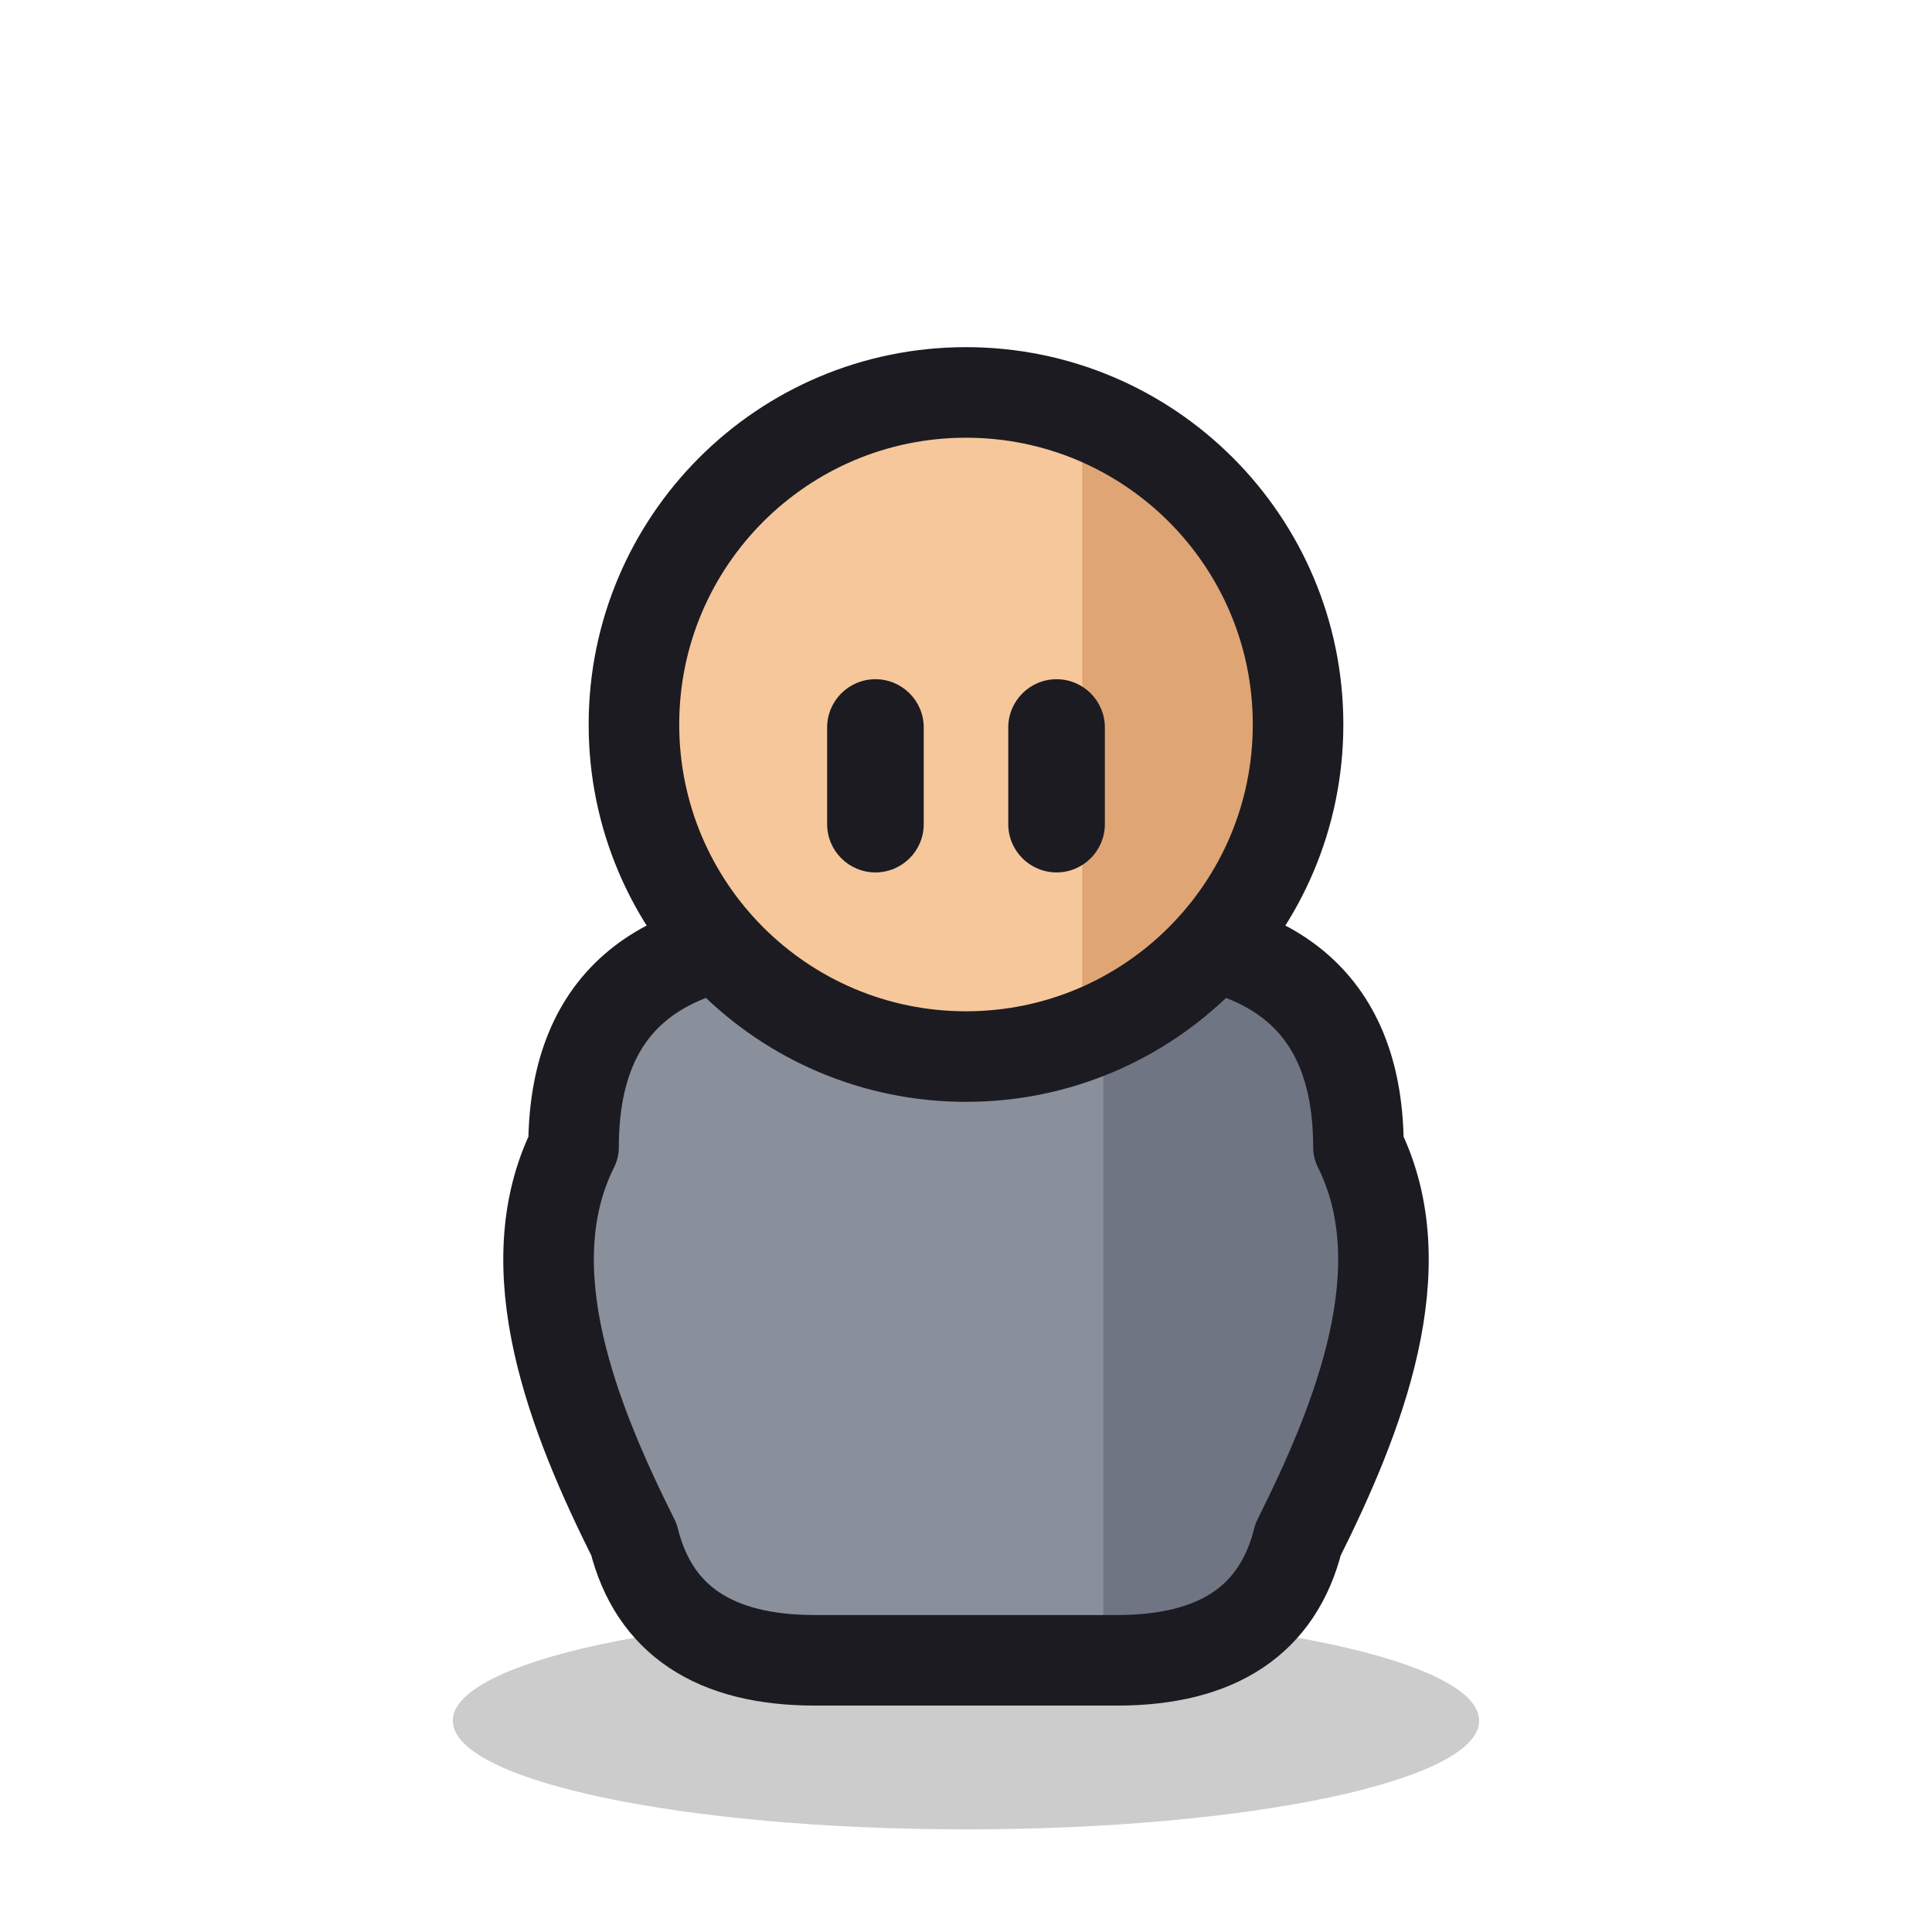
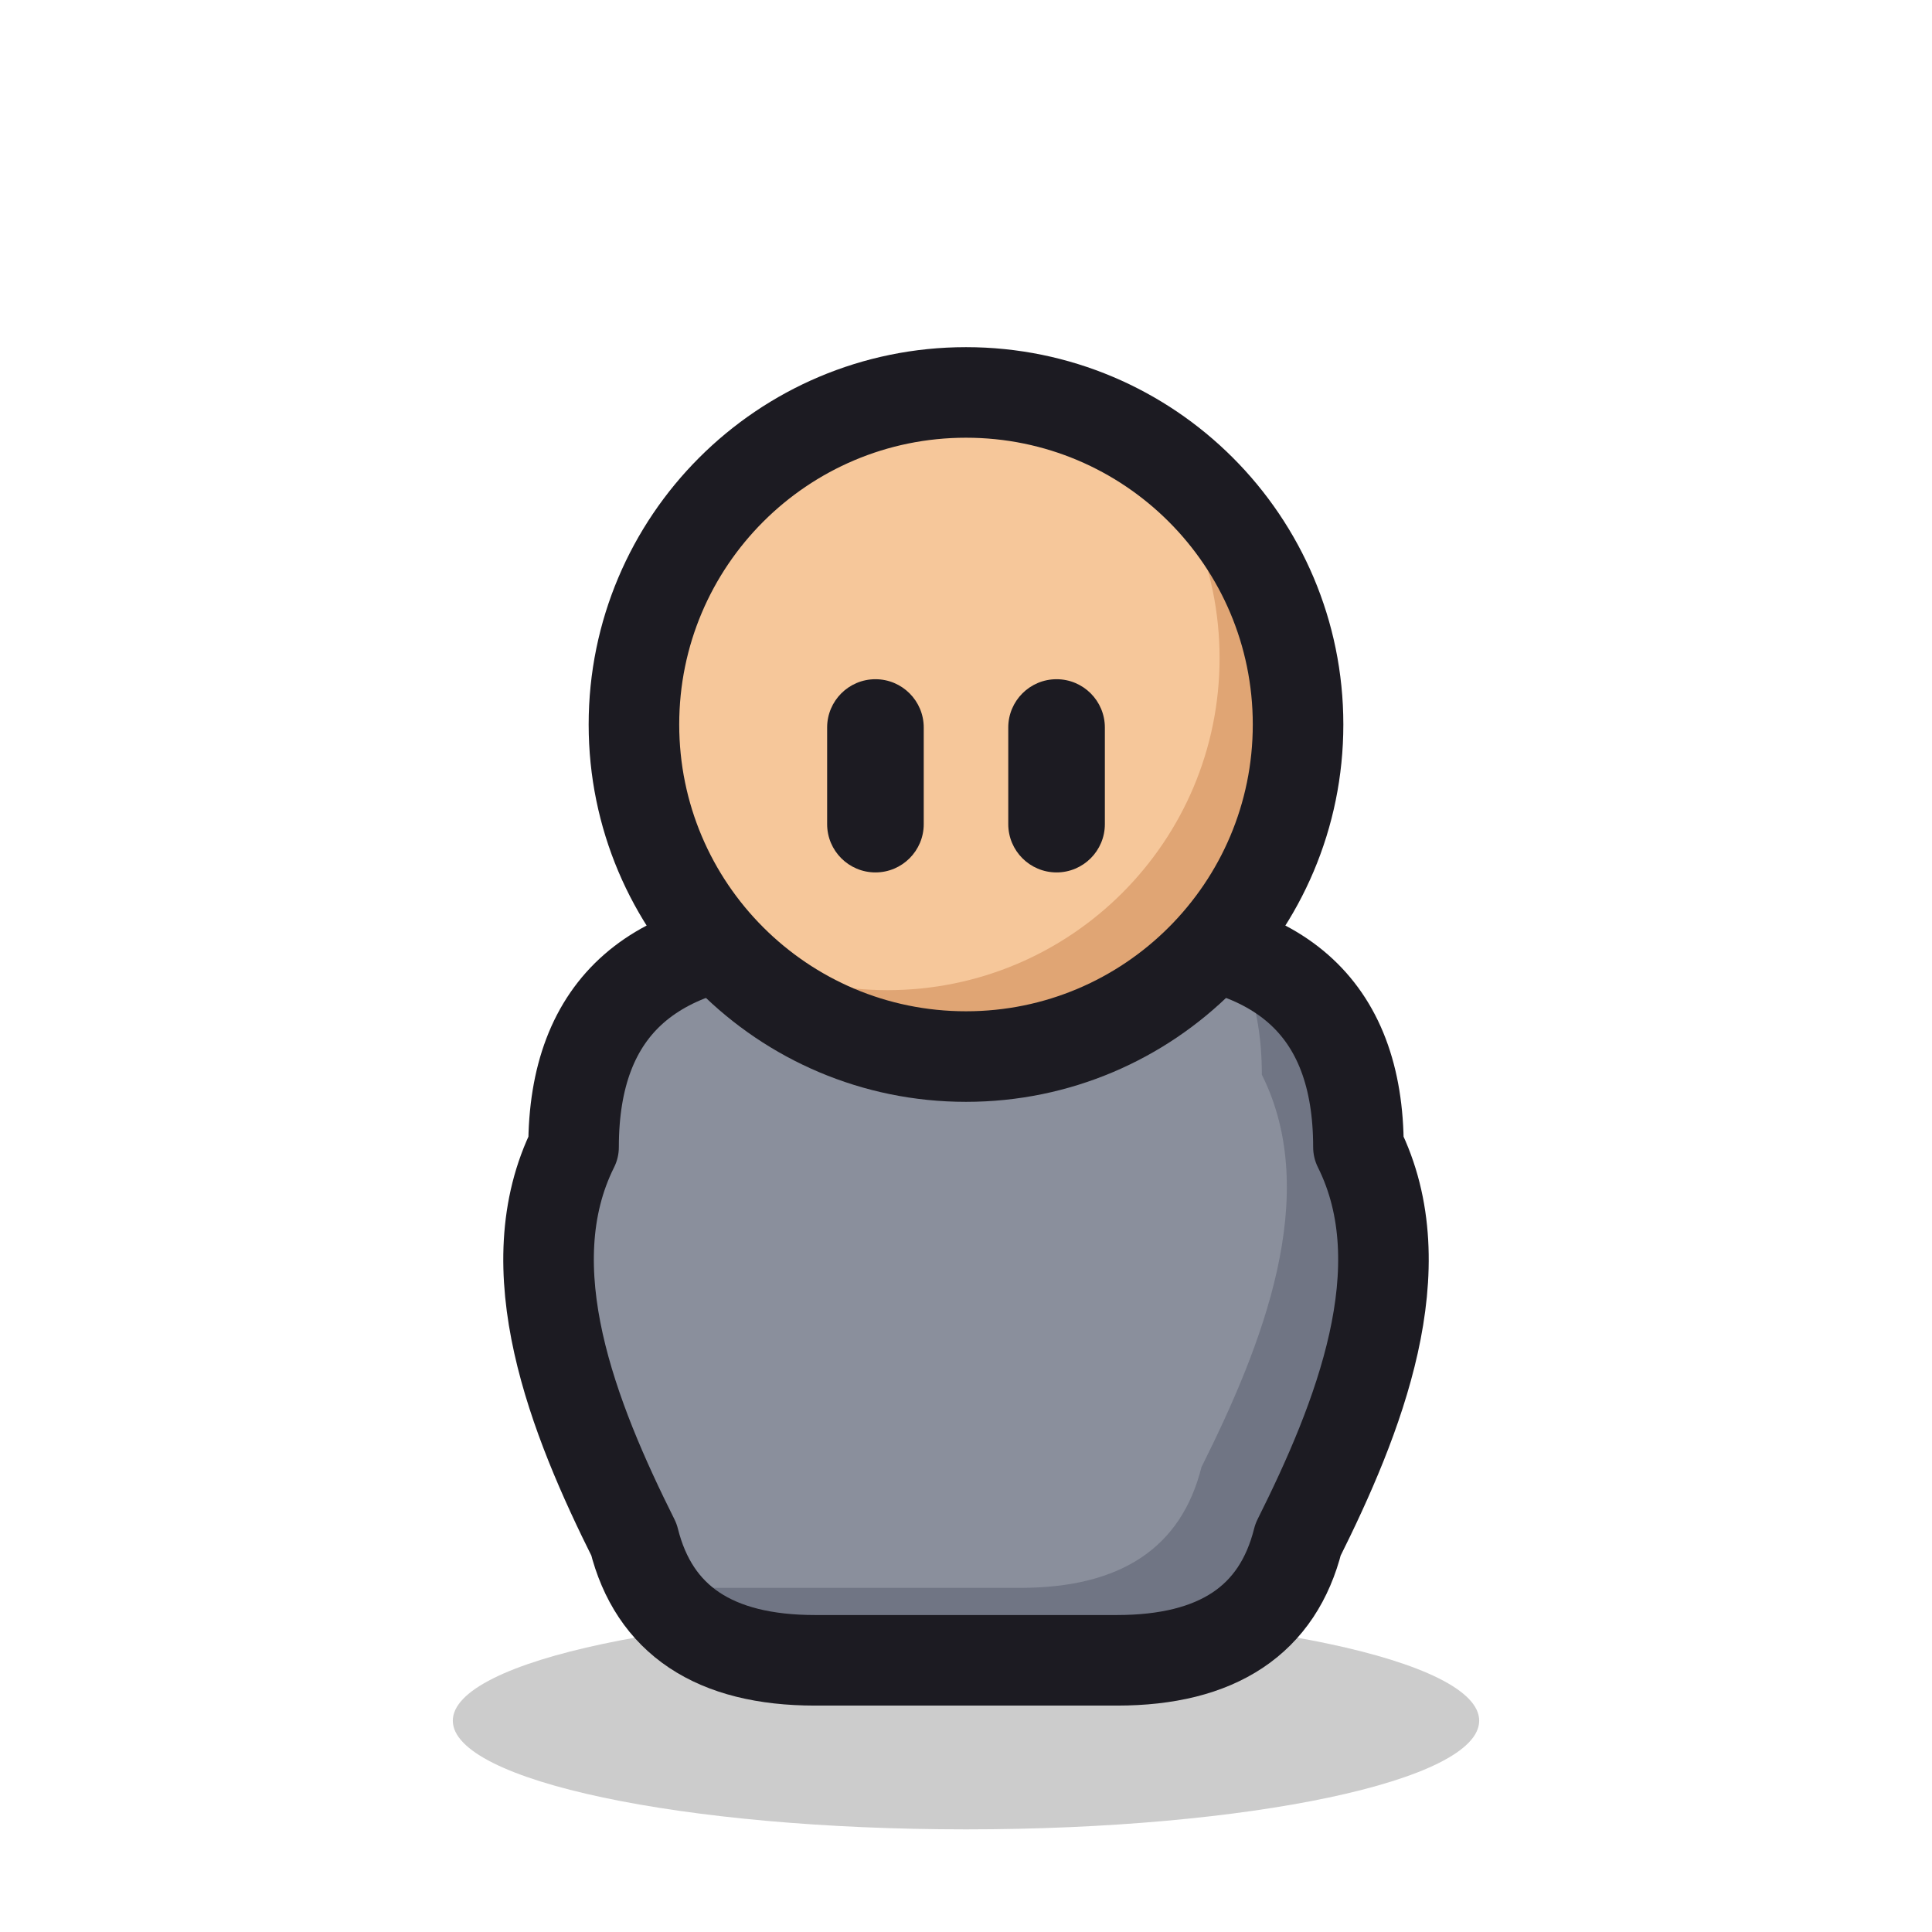
<svg xmlns="http://www.w3.org/2000/svg" width="64" height="64" viewBox="0 0 64 64">
  <g id="shadow">
    <ellipse cx="32" cy="57" rx="17.0" ry="3.6" fill="#000" fill-opacity="0.2" />
  </g>
  <g id="body">
    <clipPath id="bstandardsouthlightgrey">
      <path d="M19.0 38 Q19.0 31 27.0 31 L37.0 31 Q45.0 31 45.0 38 C47.0 42 45.0 47 43.0 51 Q42.0 55 37.0 55 L27.0 55 Q22.0 55 21.0 51 C19.0 47 17.0 42 19.0 38 Z" />
    </clipPath>
-     <path d="M19.0 38 Q19.0 31 27.0 31 L37.0 31 Q45.0 31 45.0 38 C47.0 42 45.0 47 43.0 51 Q42.0 55 37.0 55 L27.0 55 Q22.0 55 21.0 51 C19.0 47 17.0 42 19.0 38 Z" fill="#8a8f9c" />
-     <rect x="36.55" y="0" width="64" height="64" fill="#707584" clip-path="url(#bstandardsouthlightgrey)" />
+     <path d="M19.0 38 Q19.0 31 27.0 31 L37.0 31 Q45.0 31 45.0 38 C47.0 42 45.0 47 43.0 51 Q42.0 55 37.0 55 L27.0 55 Q22.0 55 21.0 51 C19.0 47 17.0 42 19.0 38 Z" fill="#707584" />
+     <path d="M19.0 38 Q19.0 31 27.0 31 L37.0 31 Q45.0 31 45.0 38 C47.0 42 45.0 47 43.0 51 Q42.0 55 37.0 55 L27.0 55 Q22.0 55 21.0 51 C19.0 47 17.0 42 19.0 38 Z" fill="#8a8f9c" transform="translate(-3.2 -2.4)" clip-path="url(#bstandardsouthlightgreym)" />
+     <clipPath id="bstandardsouthlightgreym" transform="translate(3.2 2.4)">
+       <path d="M19.0 38 Q19.0 31 27.0 31 L37.0 31 Q45.0 31 45.0 38 C47.0 42 45.0 47 43.0 51 Q42.0 55 37.0 55 L27.0 55 Q22.0 55 21.0 51 C19.0 47 17.0 42 19.0 38 Z" />
+     </clipPath>
    <path d="M19.0 38 Q19.0 31 27.0 31 L37.0 31 Q45.0 31 45.0 38 C47.0 42 45.0 47 43.0 51 Q42.0 55 37.0 55 L27.0 55 Q22.0 55 21.0 51 C19.0 47 17.0 42 19.0 38 Z" fill="none" stroke="#1c1b22" stroke-width="3" stroke-linejoin="round" stroke-linecap="round" />
  </g>
  <g id="head">
    <clipPath id="hstandardsouthlightgrey">
-       <circle cx="32" cy="24.0" r="11.0" />
+       <path d="M21.0 24.0 A11.0 11.0 0 1 0 43.0 24.0 A11.0 11.0 0 1 0 21.0 24.0 Z" />
    </clipPath>
-     <circle cx="32" cy="24.0" r="11.0" fill="#f6c79a" />
-     <rect x="35.85" y="11.0" width="22.0" height="26.0" fill="#e0a574" clip-path="url(#hstandardsouthlightgrey)" />
-     <circle cx="32" cy="24.0" r="11.0" fill="none" stroke="#1c1b22" stroke-width="3" stroke-linejoin="round" stroke-linecap="round" />
+     <path d="M21.0 24.0 A11.0 11.0 0 1 0 43.0 24.0 A11.0 11.0 0 1 0 21.0 24.0 Z" fill="#e0a574" />
+     <path d="M21.0 24.0 A11.0 11.0 0 1 0 43.0 24.0 A11.0 11.0 0 1 0 21.0 24.0 Z" fill="#f6c79a" transform="translate(-2.6 -2.2)" clip-path="url(#hstandardsouthlightgreym)" />
+     <clipPath id="hstandardsouthlightgreym" transform="translate(2.6 2.2)">
+       <path d="M21.0 24.0 A11.0 11.0 0 1 0 43.0 24.0 A11.0 11.0 0 1 0 21.0 24.0 Z" />
+     </clipPath>
+     <path d="M21.0 24.0 A11.0 11.0 0 1 0 43.0 24.0 A11.0 11.0 0 1 0 21.0 24.0 Z" fill="none" stroke="#1c1b22" stroke-width="3" stroke-linejoin="round" stroke-linecap="round" />
    <rect x="27.4" y="22.5" width="3.2" height="6.4" rx="1.6" fill="#1c1b22" />
    <rect x="33.4" y="22.5" width="3.2" height="6.4" rx="1.6" fill="#1c1b22" />
  </g>
</svg>
